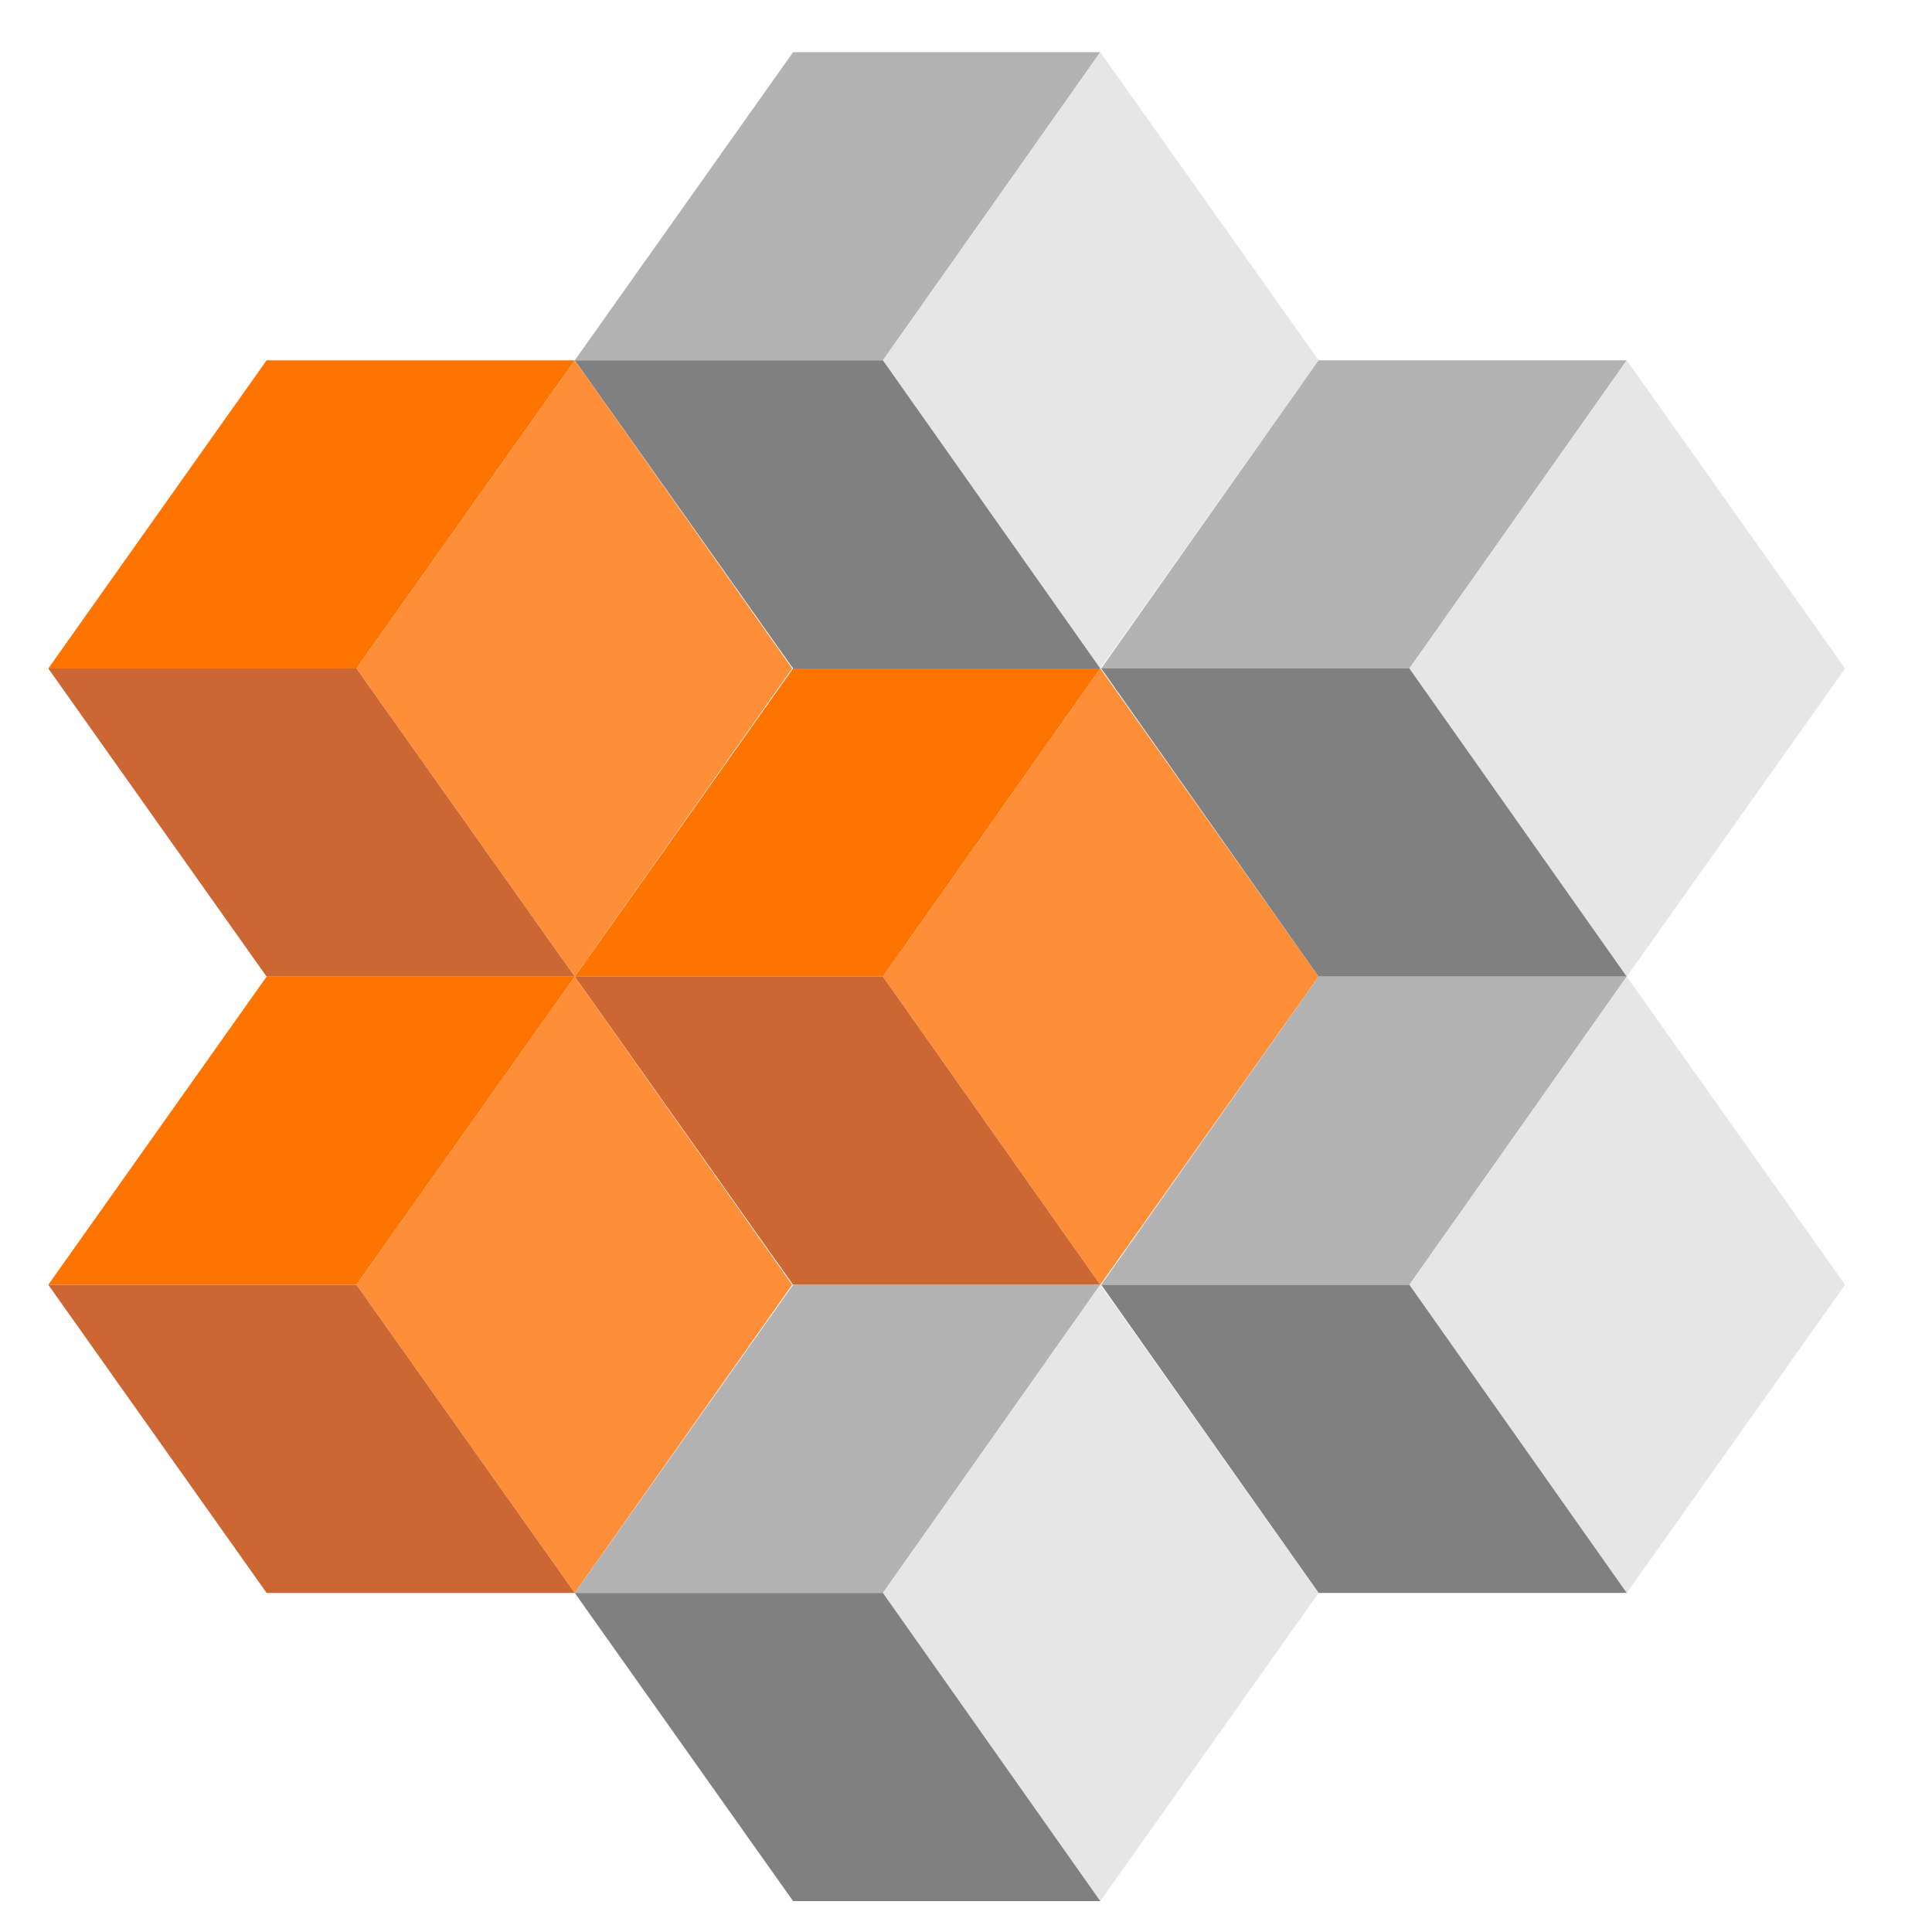
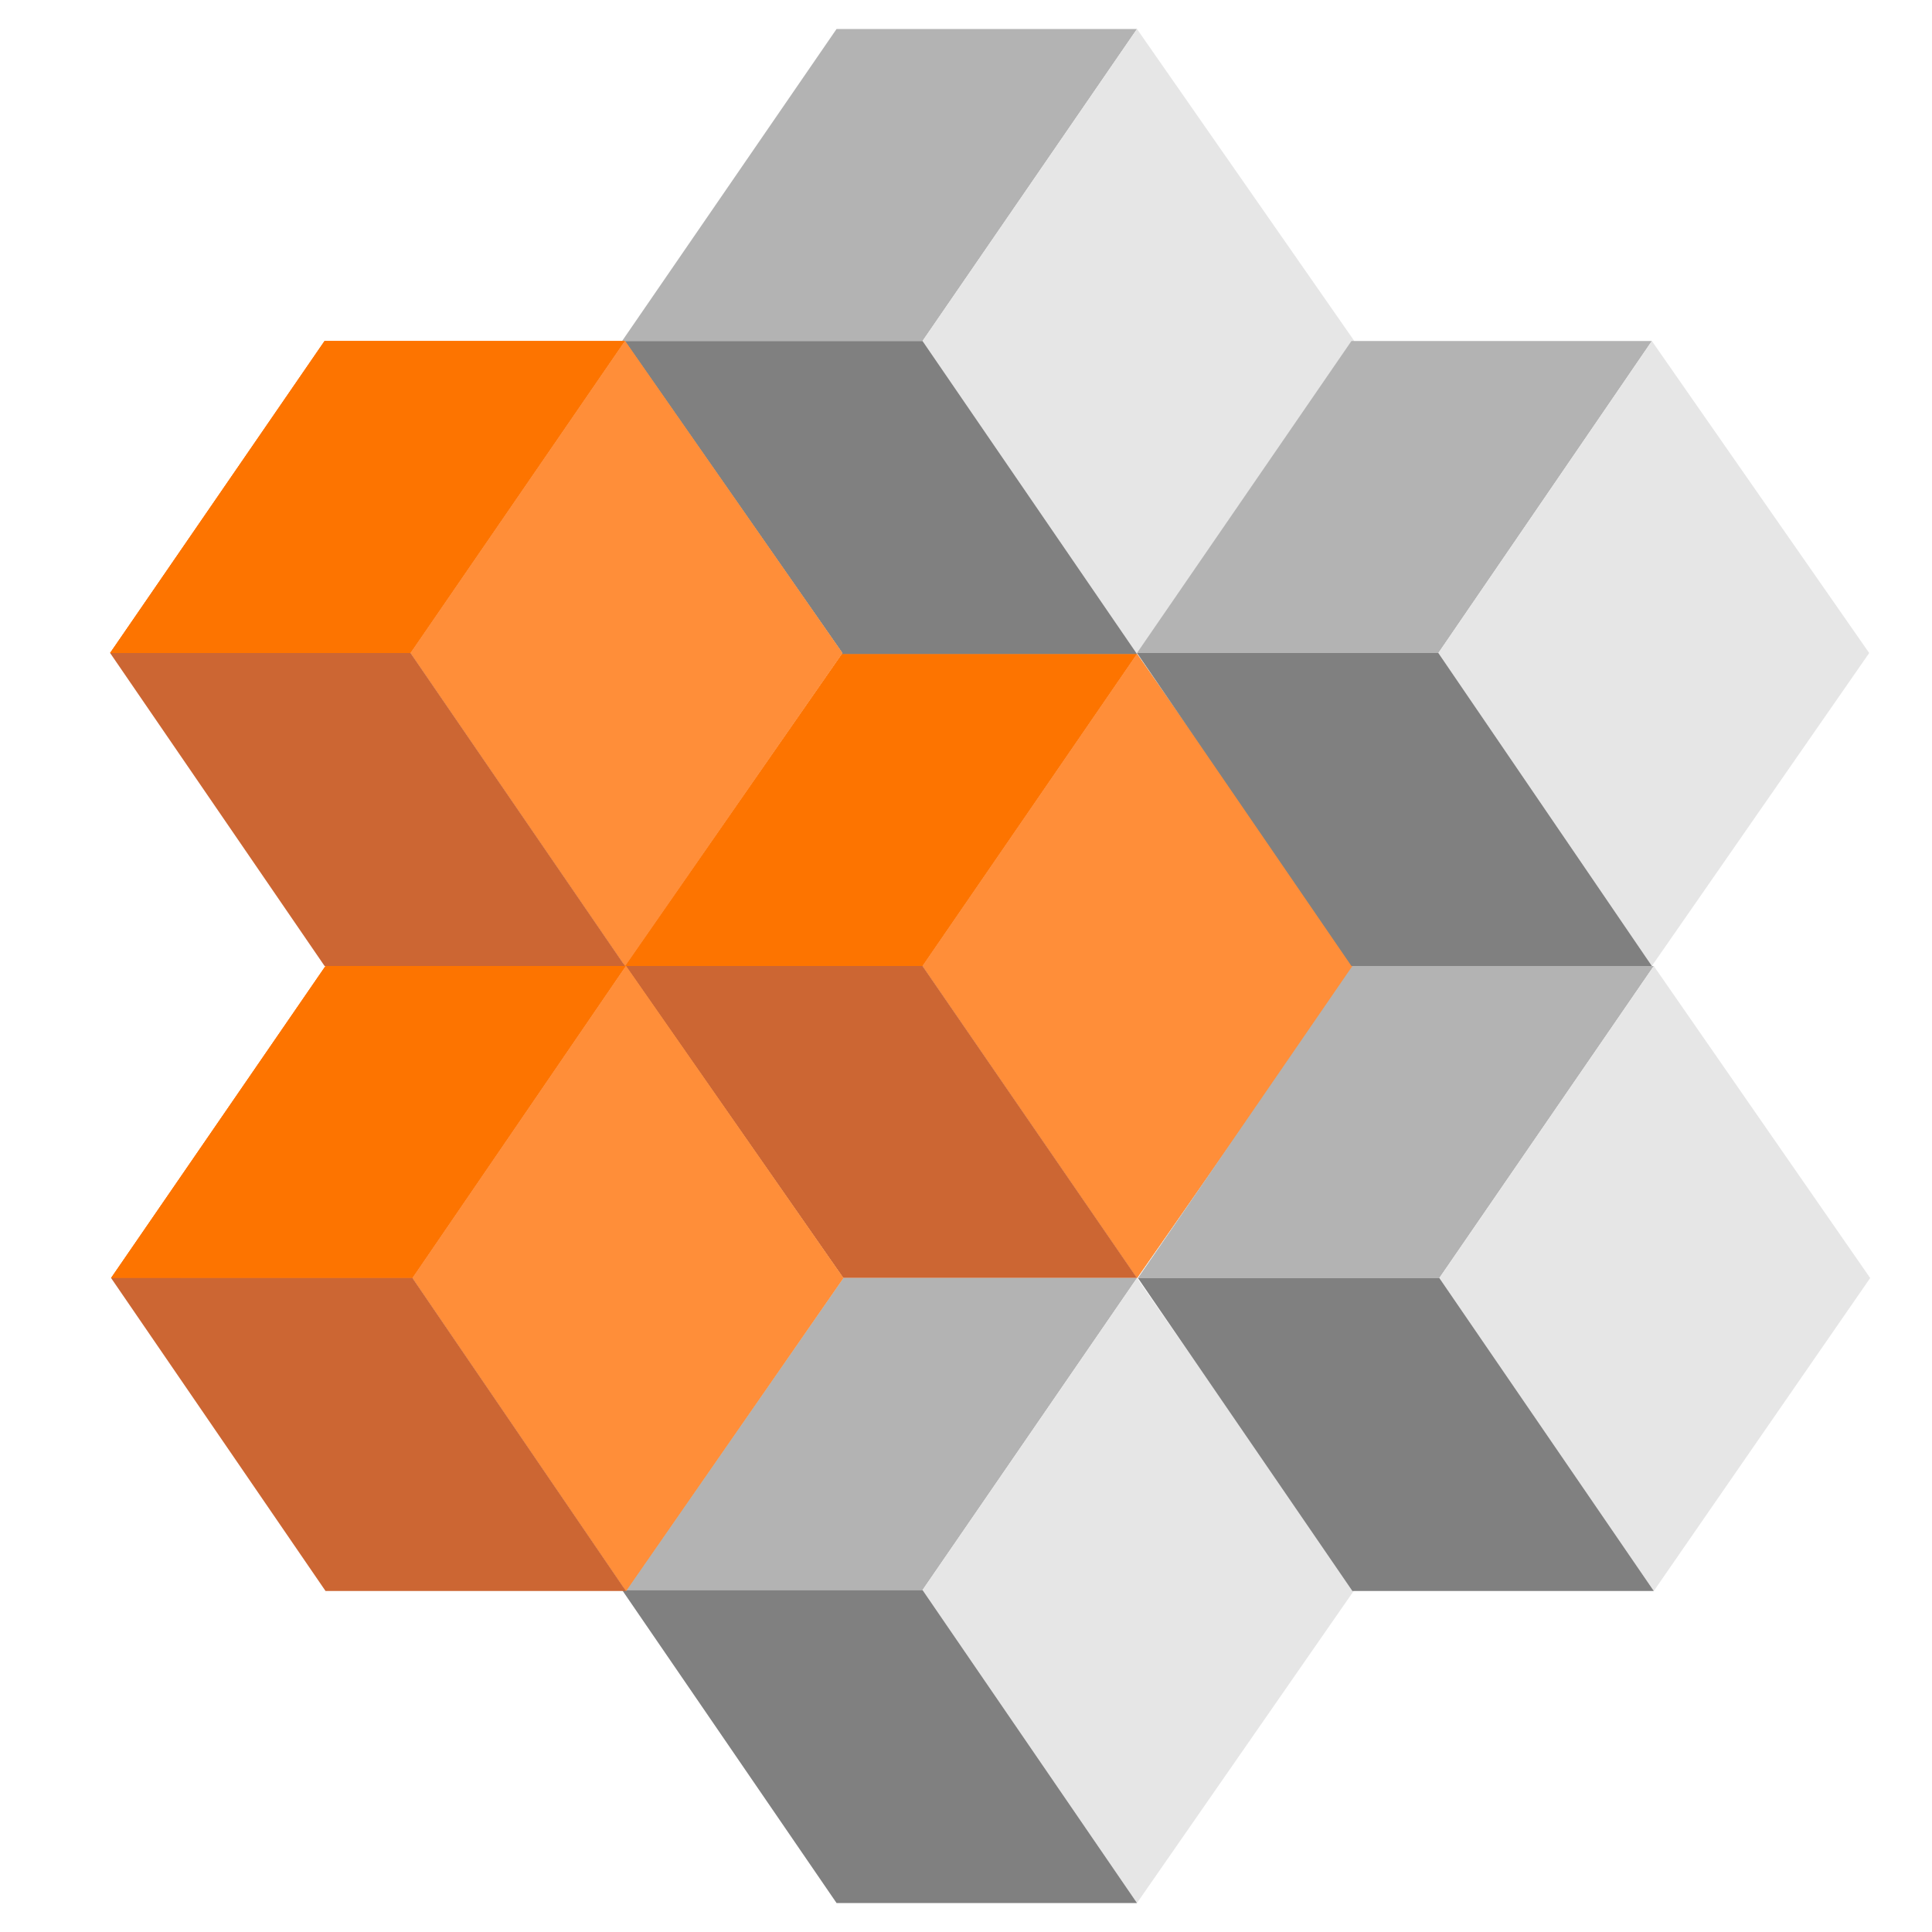
<svg xmlns="http://www.w3.org/2000/svg" version="1.1" id="Layer_1" x="0px" y="0px" viewBox="0 0 200 200" style="enable-background:new 0 0 200 200;" xml:space="preserve">
  <style type="text/css">
- 	.st0{enable-background:new    ;}
- 	.st1{fill:#B3B3B3;}
- 	.st2{fill:#E6E6E6;}
- 	.st3{fill:#808080;}
- 	.st4{fill:#FD7400;}
- 	.st5{fill:#FF8E39;}
- 	.st6{fill:#CC6633;}
+ 	.st0{fill:url(#SVGID_1_);}
+ 	.st1{fill:url(#SVGID_2_);}
+ 	.st2{fill:#FD7400;}
+ 	.st3{fill:url(#SVGID_3_);}
+ 	.st4{fill:#FF8E39;}
+ 	.st5{fill:#CC6633;}
+ 	.st6{fill:#B3B3B3;}
+ 	.st7{fill:#E6E6E6;}
+ 	.st8{fill:#808080;}
+ 	.st9{fill:url(#SVGID_4_);}
+ 	.st10{fill:url(#SVGID_5_);}
+ 	.st11{fill:url(#SVGID_6_);}
+ 	.st12{fill:url(#SVGID_7_);}
+ 	.st13{fill:url(#SVGID_8_);}
+ 	.st14{fill:url(#SVGID_9_);}
</style>
  <g>
-     <g class="st0">
+     <g>
      <g>
-         <polygon class="st1" points="113.9,5.4 91.4,37.3 59.5,37.3 82.1,5.4    " />
+         <linearGradient id="SVGID_1_" gradientUnits="userSpaceOnUse" x1="64.389" y1="83.811" x2="117.712" y2="83.811">
+           <stop offset="0" style="stop-color:#FD7400" />
+           <stop offset="1" style="stop-color:#FF8E39" />
+         </linearGradient>
+         <polygon class="st0" points="117.7,67.7 95.5,100 64.4,100 86.6,67.7    " />
      </g>
      <g>
-         <polygon class="st2" points="113.9,5.4 136.5,37.3 113.9,69.2 91.4,37.3    " />
+         <linearGradient id="SVGID_2_" gradientUnits="userSpaceOnUse" x1="262.389" y1="79.432" x2="315.712" y2="79.432" gradientTransform="matrix(1 0 0 1 -198 4.3787)">
+           <stop offset="0" style="stop-color:#FD7400" />
+           <stop offset="1" style="stop-color:#FF8E39" />
+         </linearGradient>
+         <polygon class="st1" points="117.7,67.7 95.5,100 64.4,100 86.6,67.7    " />
      </g>
      <g>
-         <polygon class="st3" points="91.4,37.3 113.9,69.2 82.1,69.2 59.5,37.3    " />
+         <polygon class="st2" points="117.7,67.7 95.5,100 64.4,100 86.6,67.7    " />
      </g>
+     </g>
+     <g>
+       <g>
+         <linearGradient id="SVGID_3_" gradientUnits="userSpaceOnUse" x1="95.531" y1="100" x2="140.16" y2="100">
+           <stop offset="0" style="stop-color:#FF8E39;stop-opacity:0" />
+           <stop offset="0.124" style="stop-color:#FF913E;stop-opacity:0.124" />
+           <stop offset="0.266" style="stop-color:#FF994C;stop-opacity:0.266" />
+           <stop offset="0.418" style="stop-color:#FFA663;stop-opacity:0.418" />
+           <stop offset="0.577" style="stop-color:#FFB883;stop-opacity:0.577" />
+           <stop offset="0.74" style="stop-color:#FFD0AD;stop-opacity:0.74" />
+           <stop offset="0.905" style="stop-color:#FFEDDF;stop-opacity:0.905" />
+           <stop offset="1" style="stop-color:#FFFFFF" />
+         </linearGradient>
+         <polygon class="st3" points="117.7,67.7 140.2,100 117.7,132.3 95.5,100    " />
+       </g>
+       <g>
+         <polygon class="st4" points="117.7,67.7 140.2,100 117.7,132.3 95.5,100    " />
+       </g>
+       <g>
+         <polygon class="st4" points="117.7,67.7 140.2,100 117.7,132.3 95.5,100    " />
+       </g>
+     </g>
+     <g>
+       <polygon class="st5" points="95.5,100 117.7,132.3 86.6,132.3 64.4,100   " />
    </g>
  </g>
  <g>
-     <g class="st0">
-       <g>
-         <polygon class="st4" points="113.9,69.2 91.4,101.1 59.5,101.1 82.1,69.2    " />
-       </g>
-       <g>
-         <polygon class="st5" points="113.9,69.2 136.5,101.1 113.9,133 91.4,101.1    " />
-       </g>
-       <g>
-         <polygon class="st6" points="91.4,101.1 113.9,133 82.1,133 59.5,101.1    " />
-       </g>
+     <g>
+       <polygon class="st6" points="117.7,3 95.5,35.3 64.4,35.3 86.6,3   " />
+     </g>
+     <g>
+       <polygon class="st7" points="117.7,3 140.2,35.3 117.7,67.7 95.5,35.3   " />
+     </g>
+     <g>
+       <polygon class="st8" points="95.5,35.3 117.7,67.7 86.6,67.7 64.4,35.3   " />
    </g>
  </g>
  <g>
-     <g class="st0">
-       <g>
-         <polygon class="st1" points="168.4,37.3 145.9,69.2 114,69.2 136.5,37.3    " />
-       </g>
-       <g>
-         <polygon class="st2" points="168.4,37.3 191,69.2 168.4,101.1 145.9,69.2    " />
-       </g>
-       <g>
-         <polygon class="st3" points="145.9,69.2 168.4,101.1 136.5,101.1 114,69.2    " />
-       </g>
+     <g>
+       <polygon class="st6" points="117.7,132.3 95.5,164.6 64.4,164.6 86.6,132.3   " />
+     </g>
+     <g>
+       <polygon class="st7" points="117.7,132.3 140.2,164.6 117.7,197 95.5,164.6   " />
+     </g>
+     <g>
+       <polygon class="st8" points="95.5,164.6 117.7,197 86.6,197 64.4,164.6   " />
    </g>
  </g>
  <g>
-     <g class="st0">
-       <g>
-         <polygon class="st1" points="168.4,101.1 145.9,133 114,133 136.5,101.1    " />
-       </g>
-       <g>
-         <polygon class="st2" points="168.4,101.1 191,133 168.4,164.9 145.9,133    " />
-       </g>
-       <g>
-         <polygon class="st3" points="145.9,133 168.4,164.9 136.5,164.9 114,133    " />
-       </g>
+     <g>
+       <polygon class="st6" points="171.2,100 149,132.3 117.8,132.3 140,100   " />
+     </g>
+     <g>
+       <polygon class="st7" points="171.2,100 193.6,132.3 171.2,164.7 149,132.3   " />
+     </g>
+     <g>
+       <polygon class="st8" points="149,132.3 171.2,164.7 140,164.7 117.8,132.3   " />
    </g>
  </g>
  <g>
-     <g class="st0">
-       <g>
-         <polygon class="st4" points="59.5,37.3 36.9,69.2 5,69.2 27.6,37.3    " />
-       </g>
-       <g>
-         <polygon class="st5" points="59.5,37.3 82,69.2 59.5,101.1 36.9,69.2    " />
-       </g>
-       <g>
-         <polygon class="st6" points="36.9,69.2 59.5,101.1 27.6,101.1 5,69.2    " />
-       </g>
+     <g>
+       <polygon class="st6" points="171,35.3 148.9,67.6 117.7,67.6 139.9,35.3   " />
+     </g>
+     <g>
+       <polygon class="st7" points="171,35.3 193.5,67.6 171,100 148.9,67.6   " />
+     </g>
+     <g>
+       <polygon class="st8" points="148.9,67.6 171,100 139.9,100 117.7,67.6   " />
    </g>
  </g>
  <g>
-     <g class="st0">
+     <g>
      <g>
-         <polygon class="st4" points="59.5,101.1 36.9,133 5,133 27.6,101.1    " />
+         <linearGradient id="SVGID_4_" gradientUnits="userSpaceOnUse" x1="11.517" y1="116.144" x2="64.841" y2="116.144">
+           <stop offset="0" style="stop-color:#FD7400" />
+           <stop offset="1" style="stop-color:#FF8E39" />
+         </linearGradient>
+         <polygon class="st9" points="64.8,100 42.7,132.3 11.5,132.3 33.7,100    " />
      </g>
      <g>
-         <polygon class="st5" points="59.5,101.1 82,133 59.5,164.9 36.9,133    " />
+         <linearGradient id="SVGID_5_" gradientUnits="userSpaceOnUse" x1="209.517" y1="111.765" x2="262.841" y2="111.765" gradientTransform="matrix(1 0 0 1 -198 4.3787)">
+           <stop offset="0" style="stop-color:#FD7400" />
+           <stop offset="1" style="stop-color:#FF8E39" />
+         </linearGradient>
+         <polygon class="st10" points="64.8,100 42.7,132.3 11.5,132.3 33.7,100    " />
      </g>
      <g>
-         <polygon class="st6" points="36.9,133 59.5,164.9 27.6,164.9 5,133    " />
+         <polygon class="st2" points="64.8,100 42.7,132.3 11.5,132.3 33.7,100    " />
      </g>
+     </g>
+     <g>
+       <g>
+         <linearGradient id="SVGID_6_" gradientUnits="userSpaceOnUse" x1="42.66" y1="132.333" x2="87.288" y2="132.333">
+           <stop offset="0" style="stop-color:#FF8E39;stop-opacity:0" />
+           <stop offset="0.124" style="stop-color:#FF913E;stop-opacity:0.124" />
+           <stop offset="0.266" style="stop-color:#FF994C;stop-opacity:0.266" />
+           <stop offset="0.418" style="stop-color:#FFA663;stop-opacity:0.418" />
+           <stop offset="0.577" style="stop-color:#FFB883;stop-opacity:0.577" />
+           <stop offset="0.74" style="stop-color:#FFD0AD;stop-opacity:0.74" />
+           <stop offset="0.905" style="stop-color:#FFEDDF;stop-opacity:0.905" />
+           <stop offset="1" style="stop-color:#FFFFFF" />
+         </linearGradient>
+         <polygon class="st11" points="64.8,100 87.3,132.3 64.8,164.7 42.7,132.3    " />
+       </g>
+       <g>
+         <polygon class="st4" points="64.8,100 87.3,132.3 64.8,164.7 42.7,132.3    " />
+       </g>
+       <g>
+         <polygon class="st4" points="64.8,100 87.3,132.3 64.8,164.7 42.7,132.3    " />
+       </g>
+     </g>
+     <g>
+       <polygon class="st5" points="42.7,132.3 64.8,164.7 33.7,164.7 11.5,132.3   " />
    </g>
  </g>
  <g>
-     <g class="st0">
+     <g>
      <g>
-         <polygon class="st1" points="113.9,133 91.4,164.9 59.5,164.9 82.1,133    " />
+         <linearGradient id="SVGID_7_" gradientUnits="userSpaceOnUse" x1="11.384" y1="51.477" x2="64.707" y2="51.477">
+           <stop offset="0" style="stop-color:#FD7400" />
+           <stop offset="1" style="stop-color:#FF8E39" />
+         </linearGradient>
+         <polygon class="st12" points="64.7,35.3 42.5,67.6 11.4,67.6 33.6,35.3    " />
      </g>
      <g>
-         <polygon class="st2" points="113.9,133 136.5,164.9 113.9,196.8 91.4,164.9    " />
+         <linearGradient id="SVGID_8_" gradientUnits="userSpaceOnUse" x1="209.384" y1="47.099" x2="262.707" y2="47.099" gradientTransform="matrix(1 0 0 1 -198 4.3787)">
+           <stop offset="0" style="stop-color:#FD7400" />
+           <stop offset="1" style="stop-color:#FF8E39" />
+         </linearGradient>
+         <polygon class="st13" points="64.7,35.3 42.5,67.6 11.4,67.6 33.6,35.3    " />
      </g>
      <g>
-         <polygon class="st3" points="91.4,164.9 113.9,196.8 82.1,196.8 59.5,164.9    " />
+         <polygon class="st2" points="64.7,35.3 42.5,67.6 11.4,67.6 33.6,35.3    " />
      </g>
+     </g>
+     <g>
+       <g>
+         <linearGradient id="SVGID_9_" gradientUnits="userSpaceOnUse" x1="42.526" y1="67.667" x2="87.155" y2="67.667">
+           <stop offset="0" style="stop-color:#FF8E39;stop-opacity:0" />
+           <stop offset="0.124" style="stop-color:#FF913E;stop-opacity:0.124" />
+           <stop offset="0.266" style="stop-color:#FF994C;stop-opacity:0.266" />
+           <stop offset="0.418" style="stop-color:#FFA663;stop-opacity:0.418" />
+           <stop offset="0.577" style="stop-color:#FFB883;stop-opacity:0.577" />
+           <stop offset="0.74" style="stop-color:#FFD0AD;stop-opacity:0.74" />
+           <stop offset="0.905" style="stop-color:#FFEDDF;stop-opacity:0.905" />
+           <stop offset="1" style="stop-color:#FFFFFF" />
+         </linearGradient>
+         <polygon class="st14" points="64.7,35.3 87.2,67.6 64.7,100 42.5,67.6    " />
+       </g>
+       <g>
+         <polygon class="st4" points="64.7,35.3 87.2,67.6 64.7,100 42.5,67.6    " />
+       </g>
+       <g>
+         <polygon class="st4" points="64.7,35.3 87.2,67.6 64.7,100 42.5,67.6    " />
+       </g>
+     </g>
+     <g>
+       <polygon class="st5" points="42.5,67.6 64.7,100 33.6,100 11.4,67.6   " />
    </g>
  </g>
</svg>
